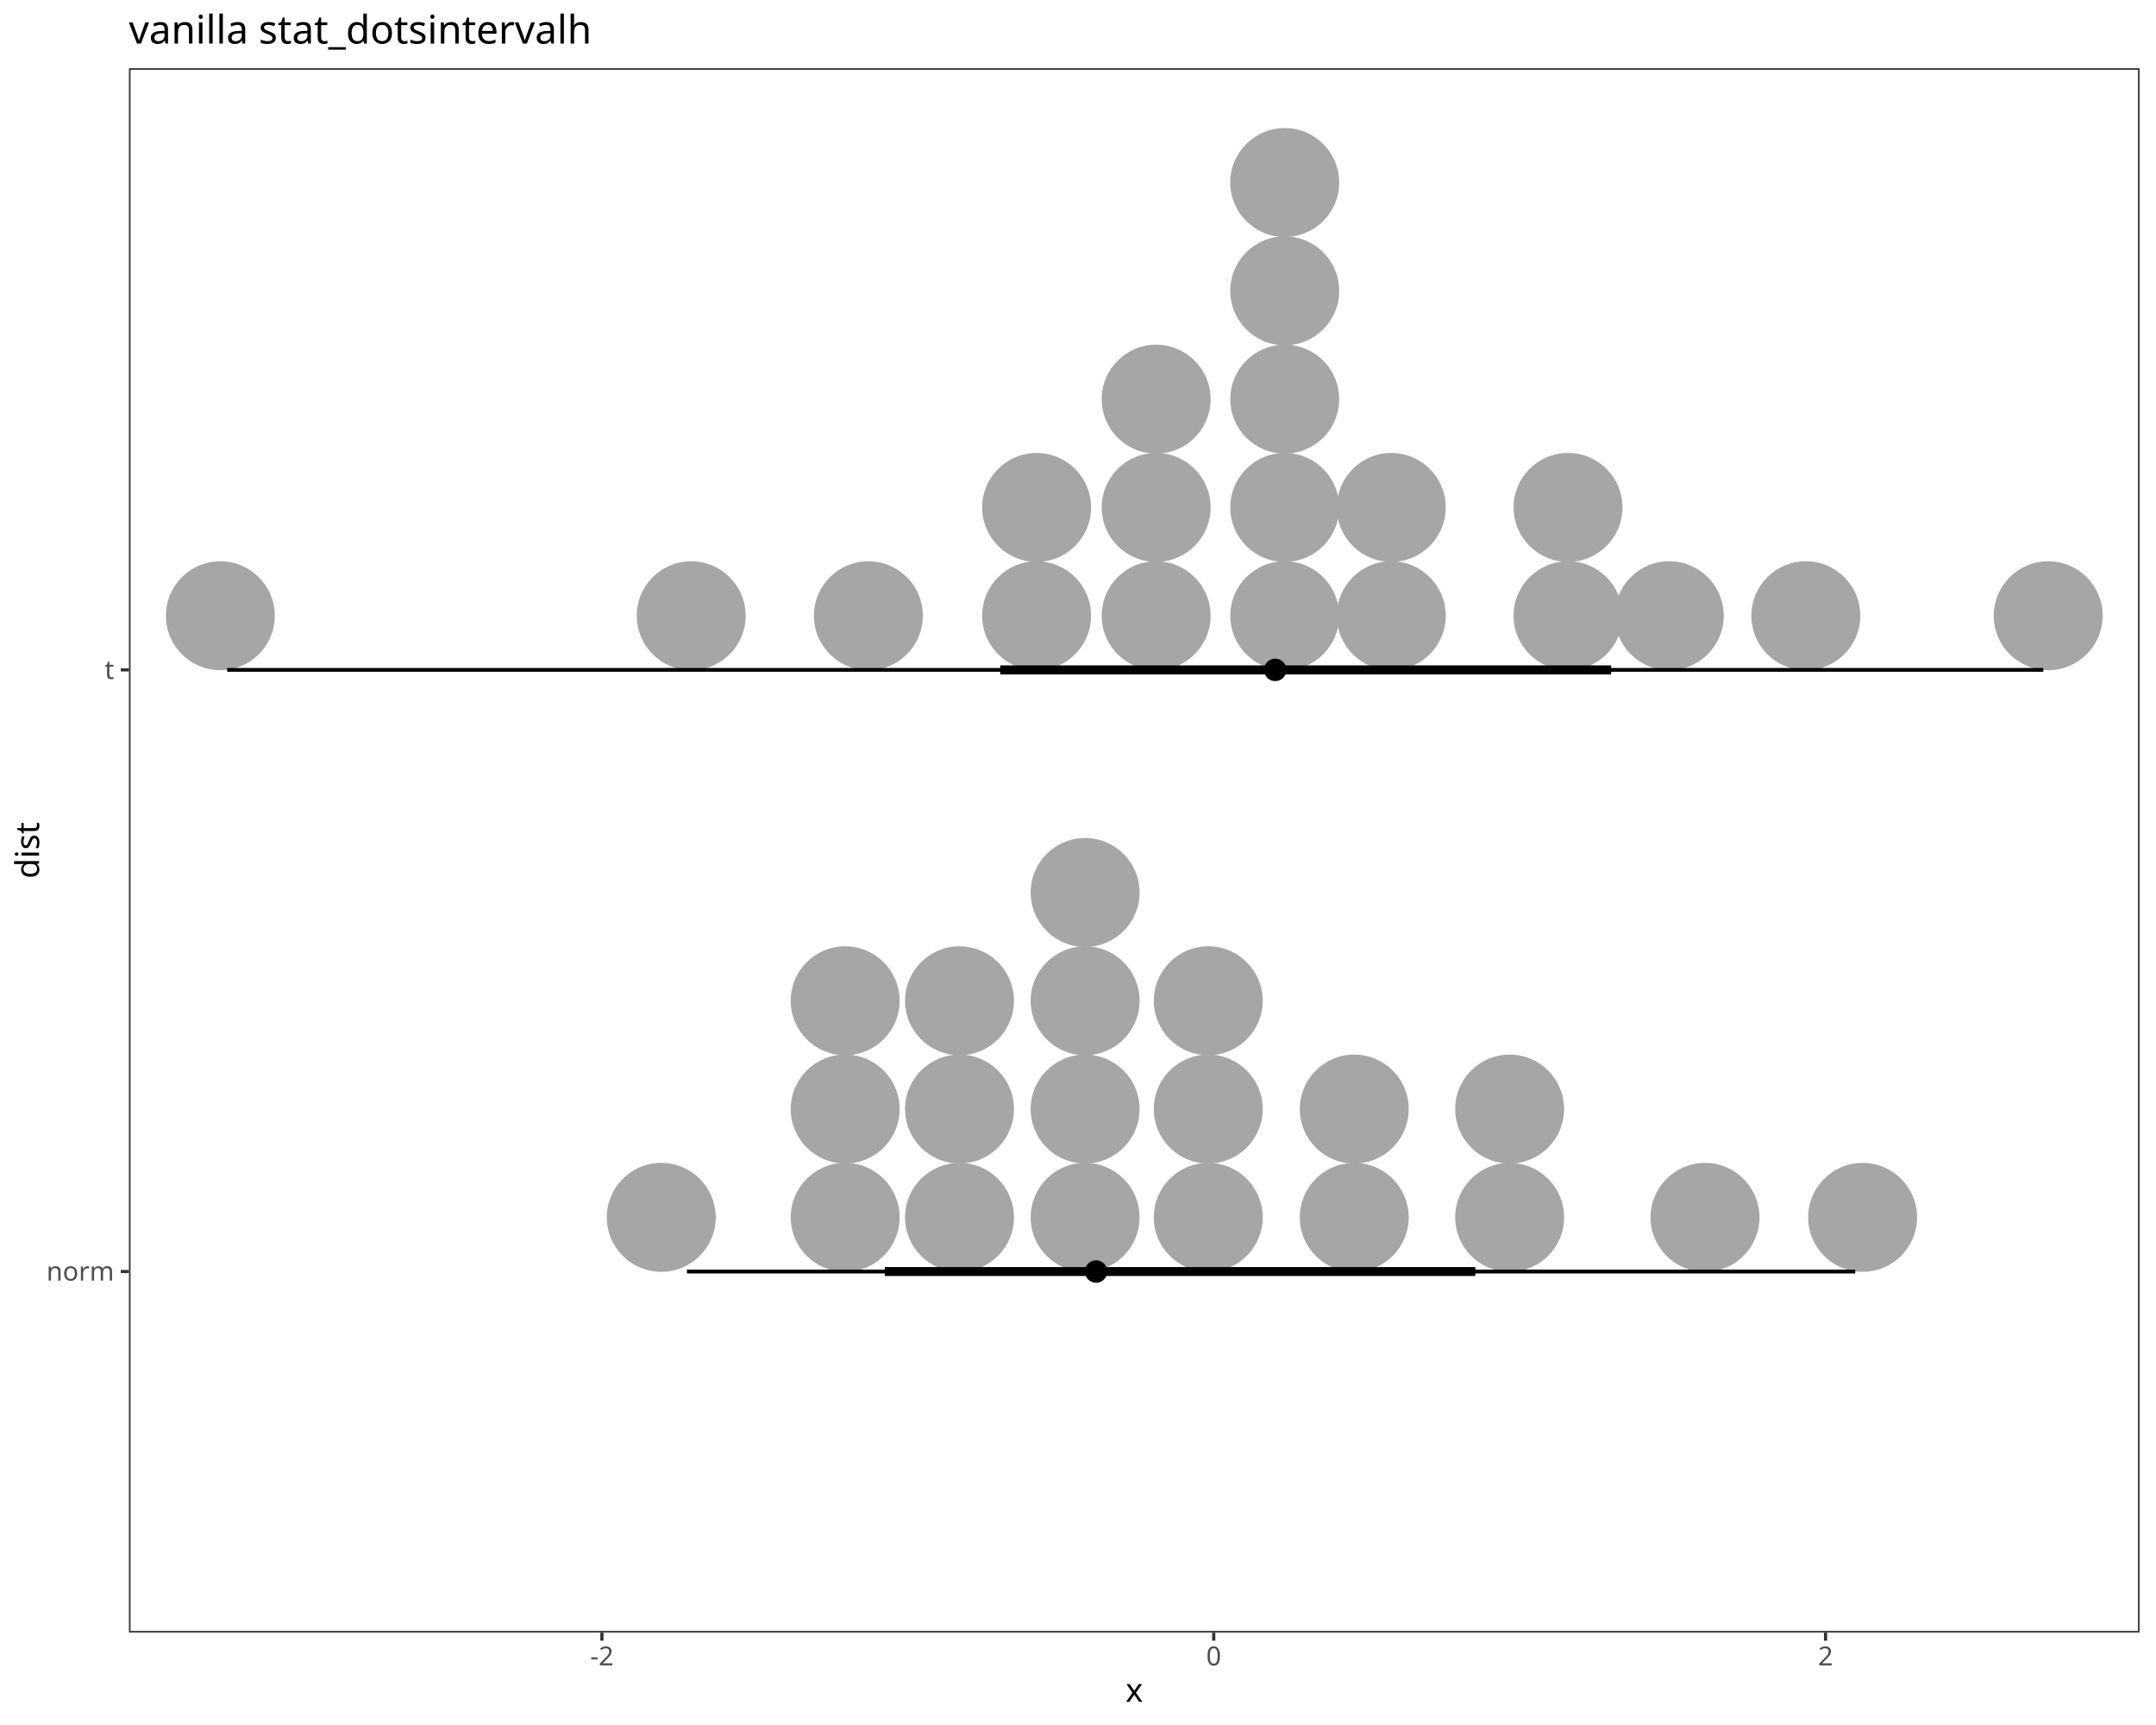
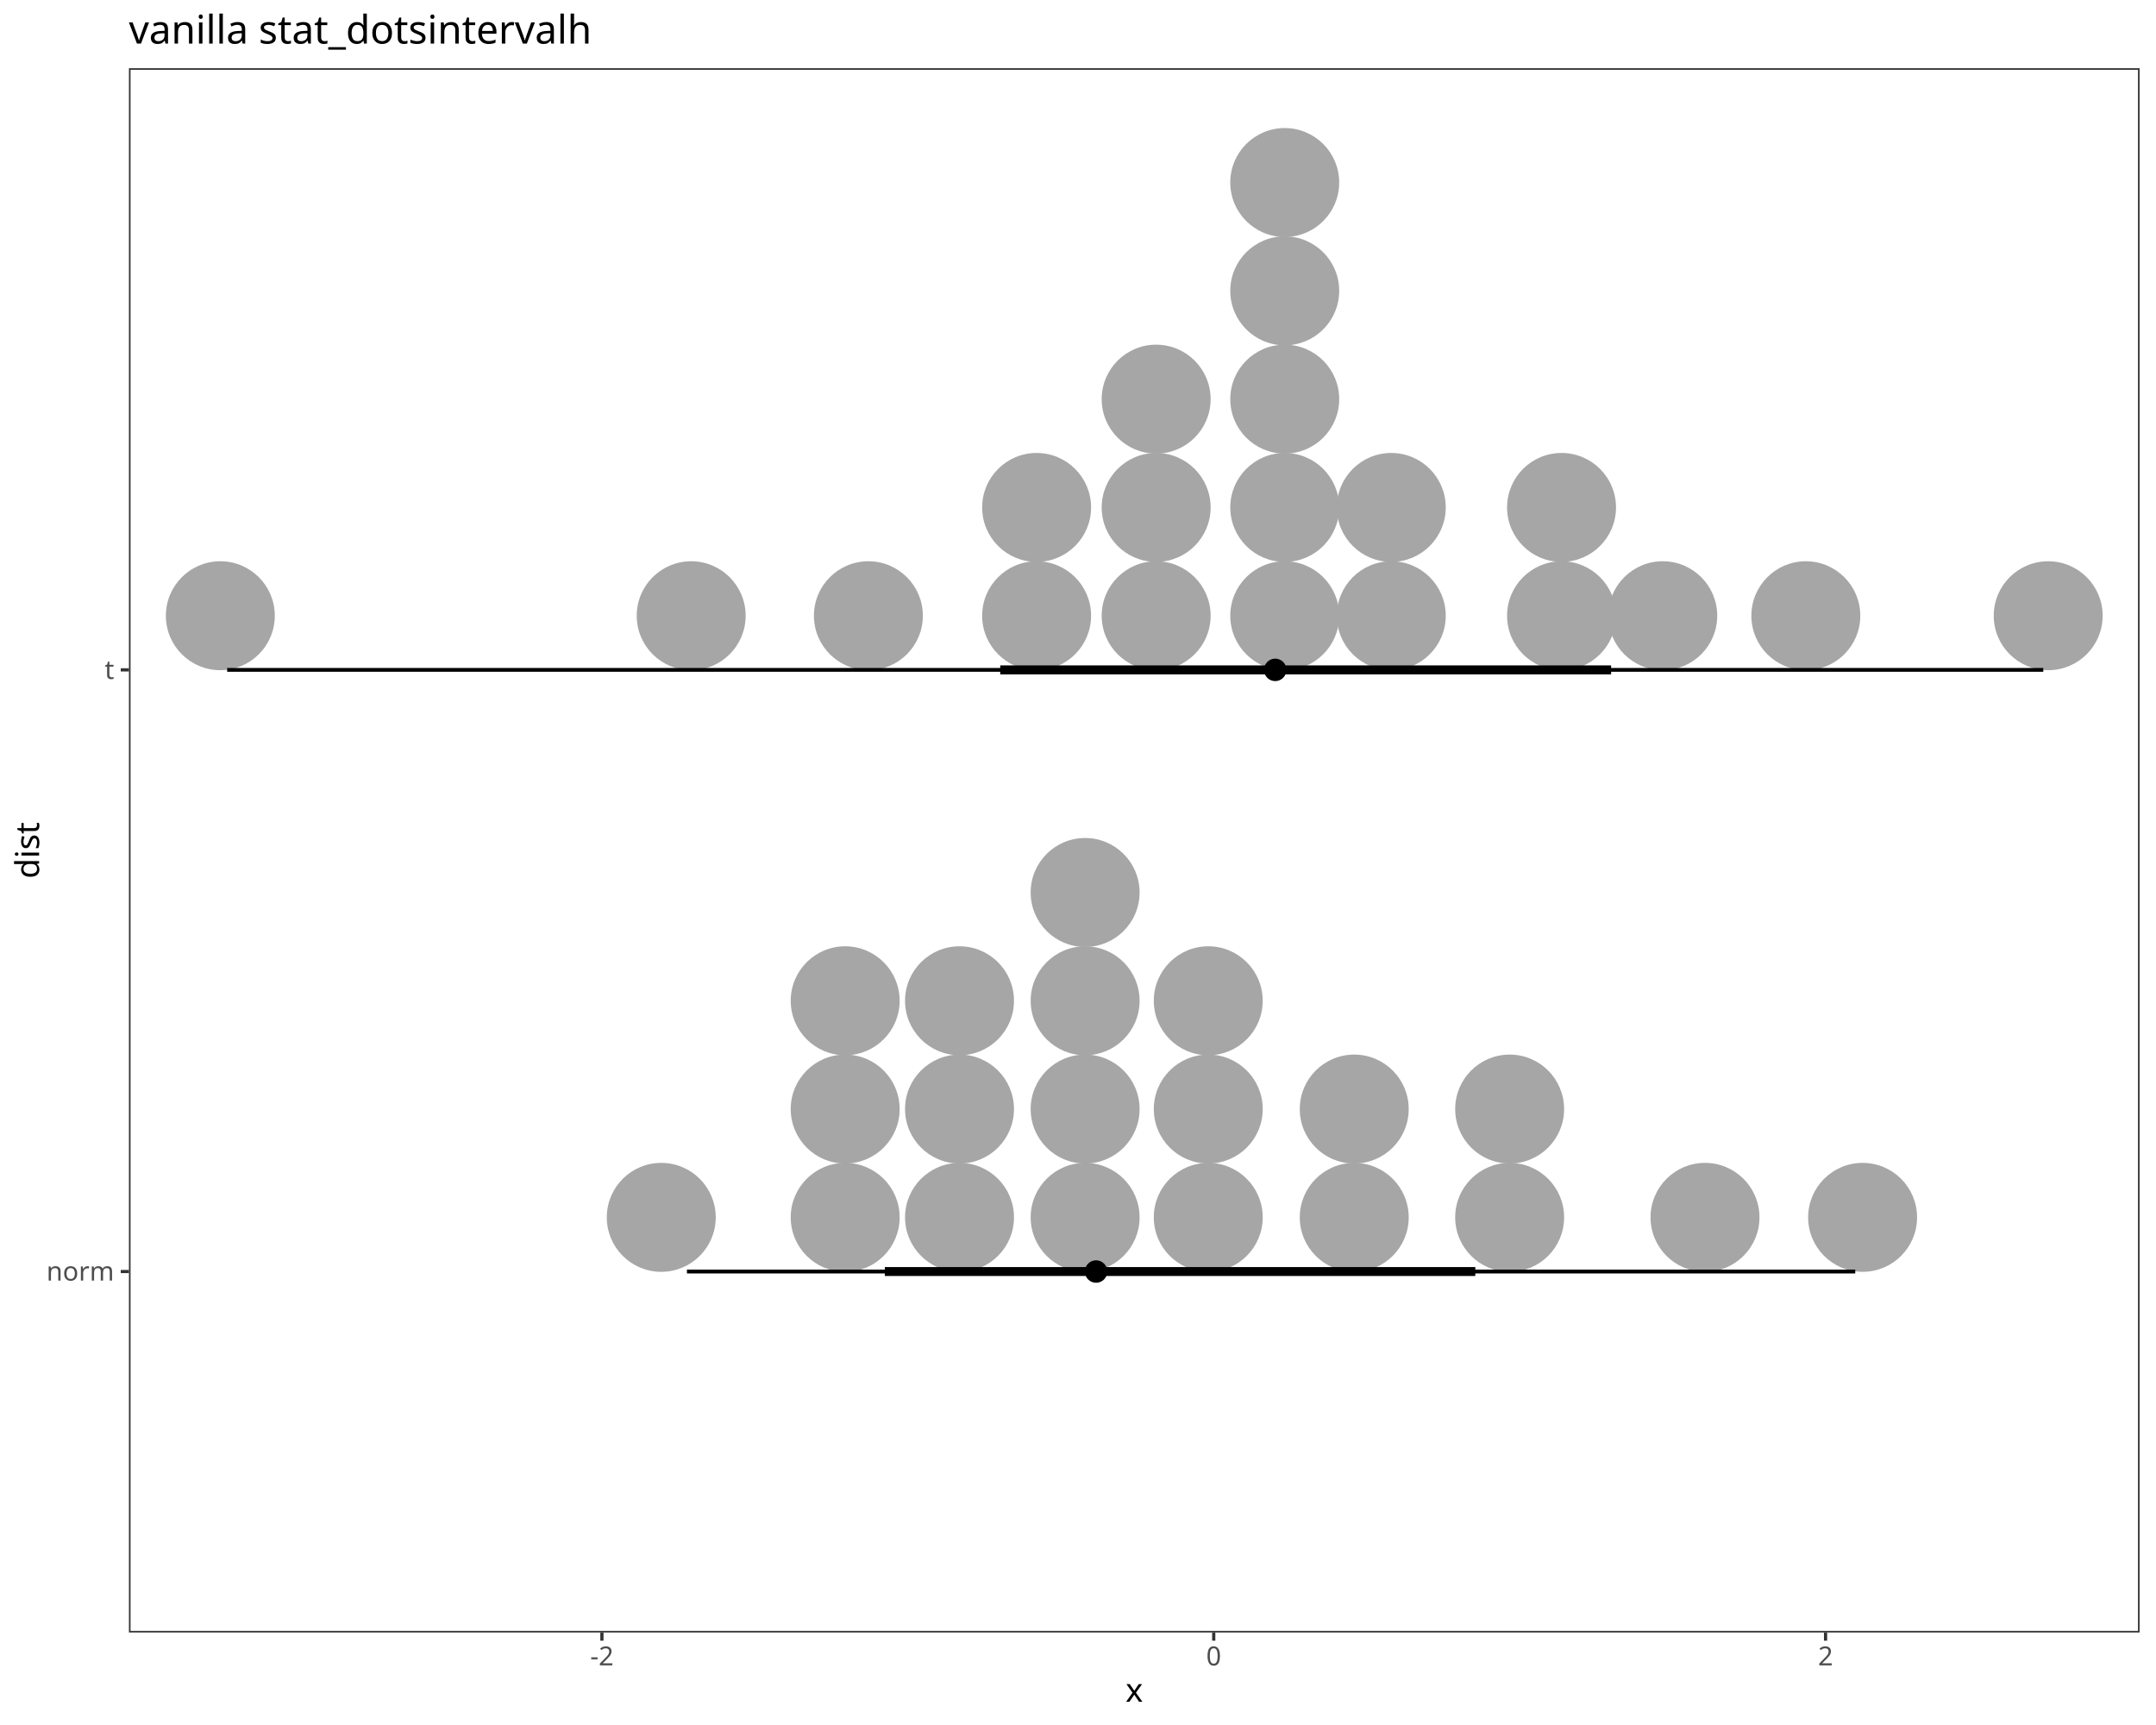
<svg xmlns="http://www.w3.org/2000/svg" class="svglite" data-engine-version="2.0" width="720.00pt" height="576.00pt" viewBox="0 0 720.00 576.00">
  <defs>
    <style type="text/css">
    .svglite line, .svglite polyline, .svglite polygon, .svglite path, .svglite rect, .svglite circle {
      fill: none;
      stroke: #000000;
      stroke-linecap: round;
      stroke-linejoin: round;
      stroke-miterlimit: 10.00;
    }
  </style>
  </defs>
  <rect width="100%" height="100%" style="stroke: none; fill: #FFFFFF;" />
  <defs>
    <clipPath id="cpMC4wMHw3MjAuMDB8MC4wMHw1NzYuMDA=">
      <rect x="0.00" y="0.00" width="720.00" height="576.00" />
    </clipPath>
  </defs>
  <g clip-path="url(#cpMC4wMHw3MjAuMDB8MC4wMHw1NzYuMDA=)">
    <rect x="0.00" y="0.00" width="720.00" height="576.00" style="stroke-width: 1.07; stroke: #FFFFFF; fill: #FFFFFF;" />
  </g>
  <defs>
    <clipPath id="cpNDMuMDZ8NzE0LjUyfDIyLjc4fDU0NS4xMQ==">
      <rect x="43.06" y="22.78" width="671.46" height="522.33" />
    </clipPath>
  </defs>
  <g clip-path="url(#cpNDMuMDZ8NzE0LjUyfDIyLjc4fDU0NS4xMQ==)">
    <rect x="43.06" y="22.78" width="671.46" height="522.33" style="stroke-width: 1.07; stroke: none; fill: #FFFFFF;" />
    <circle cx="220.83" cy="406.49" r="17.66" style="stroke-width: 1.06; stroke: #A6A6A6; fill: #A6A6A6;" />
    <circle cx="282.25" cy="406.49" r="17.66" style="stroke-width: 1.06; stroke: #A6A6A6; fill: #A6A6A6;" />
    <circle cx="282.25" cy="370.33" r="17.66" style="stroke-width: 1.06; stroke: #A6A6A6; fill: #A6A6A6;" />
    <circle cx="282.25" cy="334.17" r="17.66" style="stroke-width: 1.06; stroke: #A6A6A6; fill: #A6A6A6;" />
    <circle cx="320.43" cy="406.49" r="17.66" style="stroke-width: 1.06; stroke: #A6A6A6; fill: #A6A6A6;" />
    <circle cx="320.43" cy="370.33" r="17.66" style="stroke-width: 1.06; stroke: #A6A6A6; fill: #A6A6A6;" />
    <circle cx="320.43" cy="334.17" r="17.66" style="stroke-width: 1.06; stroke: #A6A6A6; fill: #A6A6A6;" />
    <circle cx="362.38" cy="406.49" r="17.66" style="stroke-width: 1.06; stroke: #A6A6A6; fill: #A6A6A6;" />
    <circle cx="362.38" cy="370.33" r="17.66" style="stroke-width: 1.06; stroke: #A6A6A6; fill: #A6A6A6;" />
    <circle cx="362.38" cy="334.17" r="17.66" style="stroke-width: 1.06; stroke: #A6A6A6; fill: #A6A6A6;" />
    <circle cx="362.38" cy="298.01" r="17.66" style="stroke-width: 1.06; stroke: #A6A6A6; fill: #A6A6A6;" />
    <circle cx="403.50" cy="406.49" r="17.66" style="stroke-width: 1.06; stroke: #A6A6A6; fill: #A6A6A6;" />
    <circle cx="403.50" cy="370.33" r="17.66" style="stroke-width: 1.06; stroke: #A6A6A6; fill: #A6A6A6;" />
    <circle cx="403.50" cy="334.17" r="17.66" style="stroke-width: 1.06; stroke: #A6A6A6; fill: #A6A6A6;" />
    <circle cx="452.25" cy="406.49" r="17.66" style="stroke-width: 1.06; stroke: #A6A6A6; fill: #A6A6A6;" />
    <circle cx="452.25" cy="370.33" r="17.66" style="stroke-width: 1.06; stroke: #A6A6A6; fill: #A6A6A6;" />
    <circle cx="504.15" cy="406.49" r="17.66" style="stroke-width: 1.06; stroke: #A6A6A6; fill: #A6A6A6;" />
    <circle cx="504.15" cy="370.33" r="17.66" style="stroke-width: 1.06; stroke: #A6A6A6; fill: #A6A6A6;" />
    <circle cx="569.39" cy="406.49" r="17.66" style="stroke-width: 1.06; stroke: #A6A6A6; fill: #A6A6A6;" />
    <circle cx="622.02" cy="406.49" r="17.66" style="stroke-width: 1.06; stroke: #A6A6A6; fill: #A6A6A6;" />
    <circle cx="73.58" cy="205.60" r="17.66" style="stroke-width: 1.06; stroke: #A6A6A6; fill: #A6A6A6;" />
    <circle cx="230.82" cy="205.60" r="17.66" style="stroke-width: 1.06; stroke: #A6A6A6; fill: #A6A6A6;" />
    <circle cx="290.00" cy="205.60" r="17.66" style="stroke-width: 1.06; stroke: #A6A6A6; fill: #A6A6A6;" />
    <circle cx="346.18" cy="205.60" r="17.66" style="stroke-width: 1.06; stroke: #A6A6A6; fill: #A6A6A6;" />
    <circle cx="346.18" cy="169.44" r="17.66" style="stroke-width: 1.06; stroke: #A6A6A6; fill: #A6A6A6;" />
    <circle cx="386.10" cy="205.60" r="17.66" style="stroke-width: 1.06; stroke: #A6A6A6; fill: #A6A6A6;" />
    <circle cx="386.10" cy="169.44" r="17.66" style="stroke-width: 1.06; stroke: #A6A6A6; fill: #A6A6A6;" />
    <circle cx="386.10" cy="133.28" r="17.66" style="stroke-width: 1.06; stroke: #A6A6A6; fill: #A6A6A6;" />
    <circle cx="429.04" cy="205.60" r="17.66" style="stroke-width: 1.06; stroke: #A6A6A6; fill: #A6A6A6;" />
    <circle cx="429.04" cy="169.44" r="17.66" style="stroke-width: 1.06; stroke: #A6A6A6; fill: #A6A6A6;" />
    <circle cx="429.04" cy="133.28" r="17.66" style="stroke-width: 1.06; stroke: #A6A6A6; fill: #A6A6A6;" />
    <circle cx="429.04" cy="97.11" r="17.66" style="stroke-width: 1.06; stroke: #A6A6A6; fill: #A6A6A6;" />
    <circle cx="429.04" cy="60.95" r="17.66" style="stroke-width: 1.06; stroke: #A6A6A6; fill: #A6A6A6;" />
    <circle cx="464.62" cy="205.60" r="17.66" style="stroke-width: 1.06; stroke: #A6A6A6; fill: #A6A6A6;" />
    <circle cx="464.62" cy="169.44" r="17.66" style="stroke-width: 1.06; stroke: #A6A6A6; fill: #A6A6A6;" />
-     <circle cx="523.65" cy="205.60" r="17.66" style="stroke-width: 1.06; stroke: #A6A6A6; fill: #A6A6A6;" />
-     <circle cx="523.65" cy="169.44" r="17.66" style="stroke-width: 1.06; stroke: #A6A6A6; fill: #A6A6A6;" />
-     <circle cx="557.45" cy="205.60" r="17.66" style="stroke-width: 1.06; stroke: #A6A6A6; fill: #A6A6A6;" />
+     <circle cx="521.48" cy="205.60" r="17.66" style="stroke-width: 1.06; stroke: #A6A6A6; fill: #A6A6A6;" />
+     <circle cx="521.48" cy="169.44" r="17.66" style="stroke-width: 1.06; stroke: #A6A6A6; fill: #A6A6A6;" />
+     <circle cx="555.28" cy="205.60" r="17.66" style="stroke-width: 1.06; stroke: #A6A6A6; fill: #A6A6A6;" />
    <circle cx="603.06" cy="205.60" r="17.66" style="stroke-width: 1.06; stroke: #A6A6A6; fill: #A6A6A6;" />
    <circle cx="684.00" cy="205.60" r="17.66" style="stroke-width: 1.06; stroke: #A6A6A6; fill: #A6A6A6;" />
    <line x1="75.86" y1="223.68" x2="682.36" y2="223.68" style="stroke-width: 1.28; stroke-linecap: butt;" />
    <line x1="229.41" y1="424.58" x2="619.56" y2="424.58" style="stroke-width: 1.28; stroke-linecap: butt;" />
    <line x1="334.03" y1="223.68" x2="538.03" y2="223.68" style="stroke-width: 2.99; stroke-linecap: butt;" />
    <line x1="295.49" y1="424.58" x2="492.68" y2="424.58" style="stroke-width: 2.99; stroke-linecap: butt;" />
    <circle cx="425.86" cy="223.68" r="1.68" style="stroke-width: 1.06; fill: #000000;" />
    <circle cx="366.04" cy="424.58" r="1.68" style="stroke-width: 1.06; fill: #000000;" />
    <circle cx="425.86" cy="223.68" r="3.22" style="stroke-width: 1.06; fill: #000000;" />
    <circle cx="366.04" cy="424.58" r="3.22" style="stroke-width: 1.06; fill: #000000;" />
    <rect x="43.06" y="22.78" width="671.46" height="522.33" style="stroke-width: 1.07; stroke: #333333;" />
  </g>
  <g clip-path="url(#cpMC4wMHw3MjAuMDB8MC4wMHw1NzYuMDA=)">
    <text x="38.13" y="427.60" text-anchor="end" style="font-size: 8.80px; fill: #4D4D4D; font-family: sans;" textLength="20.05px" lengthAdjust="spacingAndGlyphs">norm</text>
    <text x="38.13" y="226.71" text-anchor="end" style="font-size: 8.80px; fill: #4D4D4D; font-family: sans;" textLength="2.44px" lengthAdjust="spacingAndGlyphs">t</text>
    <polyline points="40.32,424.58 43.06,424.58 " style="stroke-width: 1.07; stroke: #333333; stroke-linecap: butt;" />
    <polyline points="40.32,223.68 43.06,223.68 " style="stroke-width: 1.07; stroke: #333333; stroke-linecap: butt;" />
    <polyline points="201.01,547.85 201.01,545.11 " style="stroke-width: 1.07; stroke: #333333; stroke-linecap: butt;" />
    <polyline points="405.33,547.85 405.33,545.11 " style="stroke-width: 1.07; stroke: #333333; stroke-linecap: butt;" />
    <polyline points="609.65,547.85 609.65,545.11 " style="stroke-width: 1.07; stroke: #333333; stroke-linecap: butt;" />
    <text x="201.01" y="556.10" text-anchor="middle" style="font-size: 8.80px; fill: #4D4D4D; font-family: sans;" textLength="7.82px" lengthAdjust="spacingAndGlyphs">-2</text>
    <text x="405.33" y="556.10" text-anchor="middle" style="font-size: 8.80px; fill: #4D4D4D; font-family: sans;" textLength="4.89px" lengthAdjust="spacingAndGlyphs">0</text>
    <text x="609.65" y="556.10" text-anchor="middle" style="font-size: 8.80px; fill: #4D4D4D; font-family: sans;" textLength="4.89px" lengthAdjust="spacingAndGlyphs">2</text>
    <text x="378.79" y="568.24" text-anchor="middle" style="font-size: 11.00px; font-family: sans;" textLength="5.50px" lengthAdjust="spacingAndGlyphs">x</text>
    <text transform="translate(13.05,283.95) rotate(-90)" text-anchor="middle" style="font-size: 11.00px; font-family: sans;" textLength="17.12px" lengthAdjust="spacingAndGlyphs">dist</text>
    <text x="43.06" y="14.56" style="font-size: 13.20px; font-family: sans;" textLength="144.56px" lengthAdjust="spacingAndGlyphs">vanilla stat_dotsintervalh</text>
  </g>
</svg>
